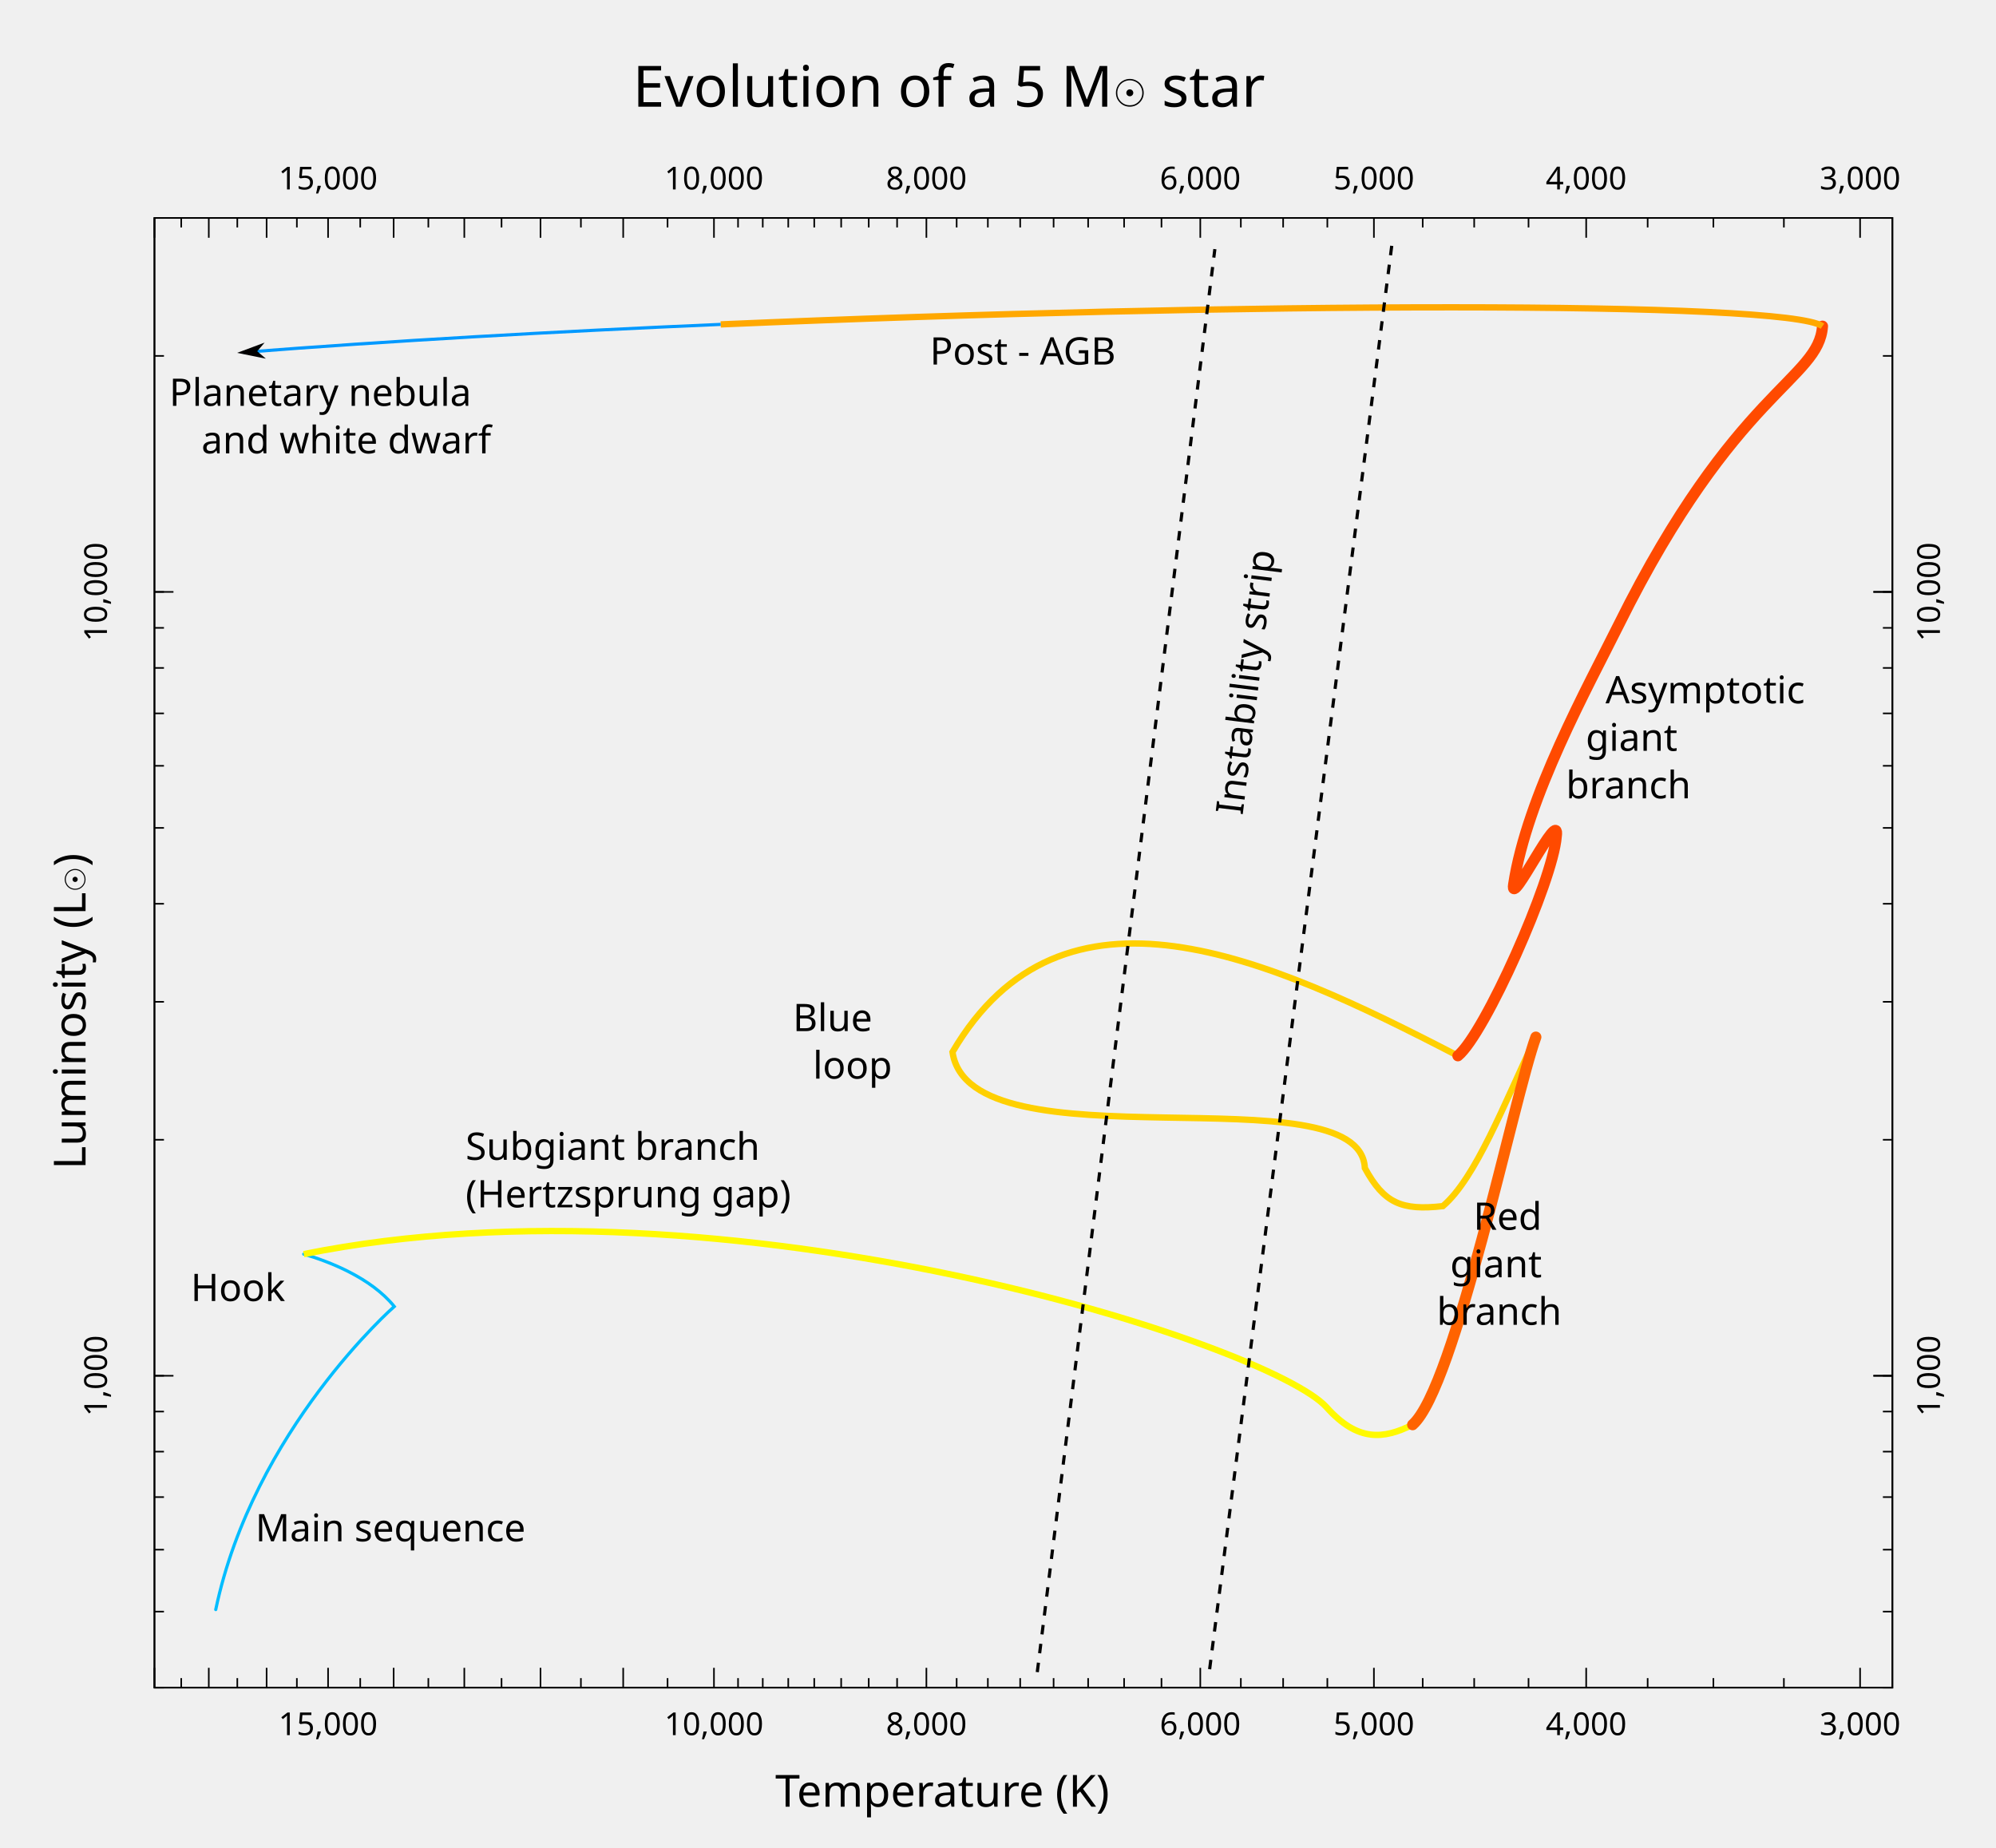
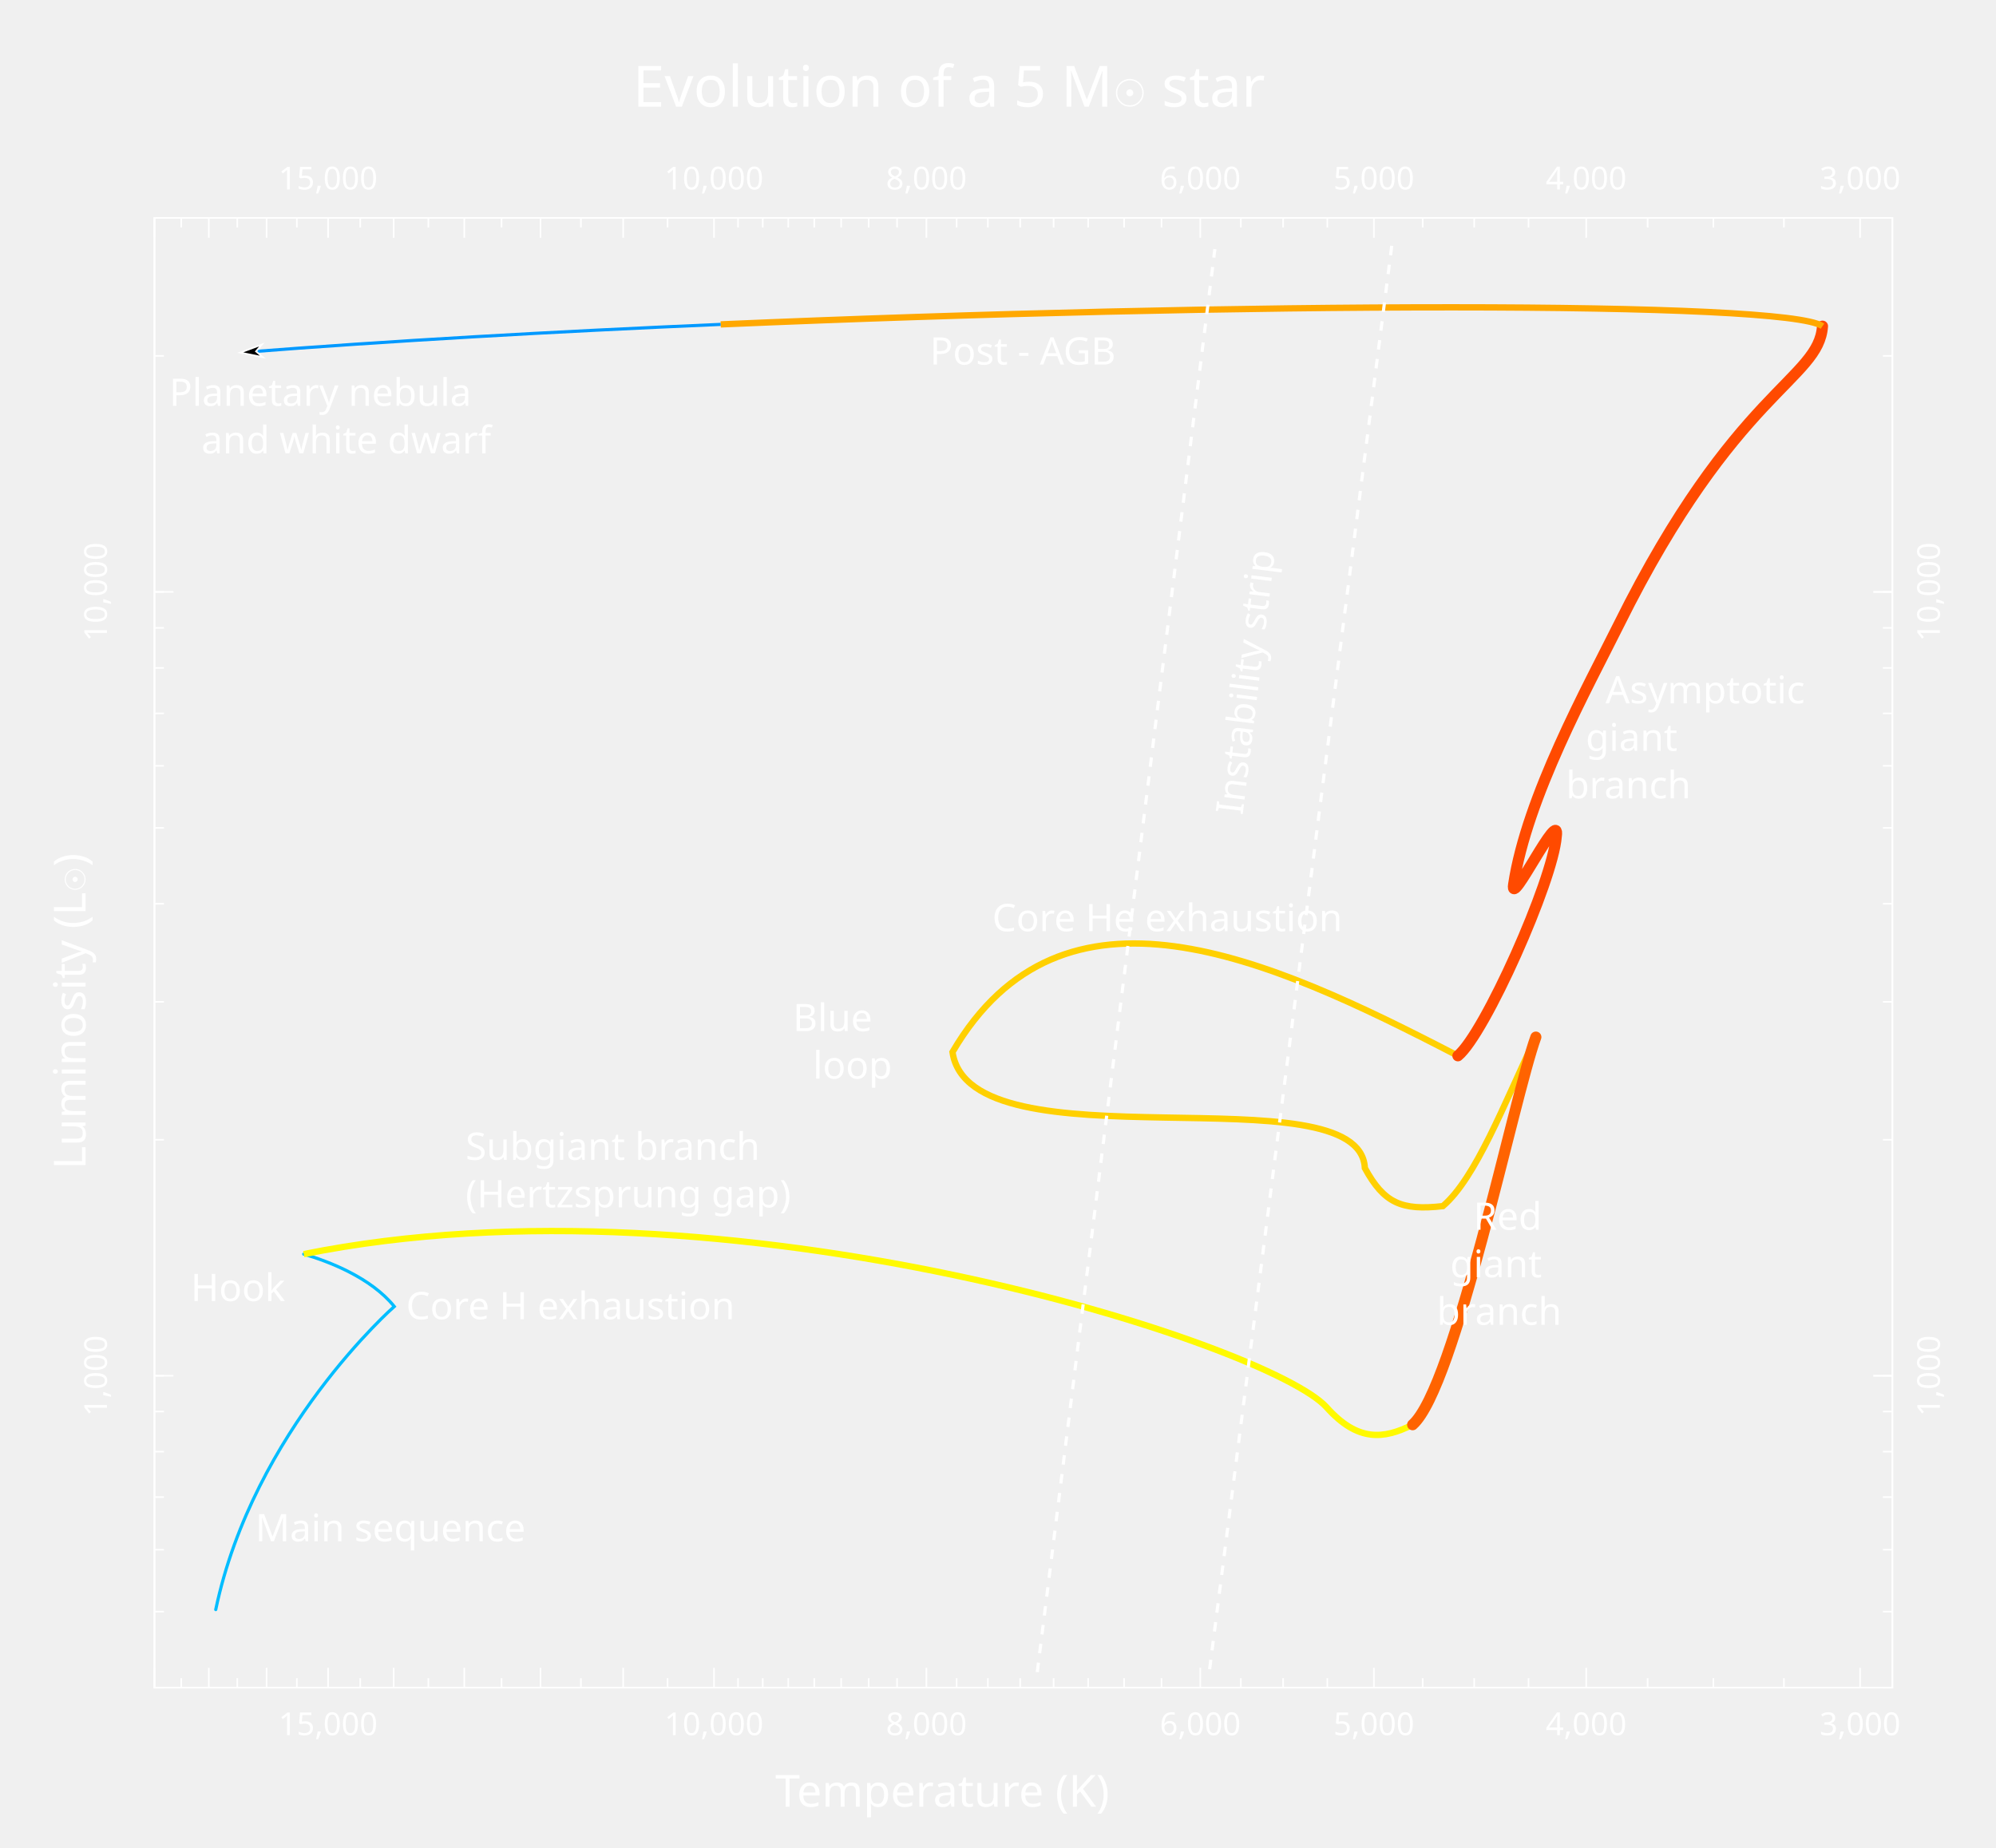
<svg xmlns="http://www.w3.org/2000/svg" xmlns:xlink="http://www.w3.org/1999/xlink" width="1260" height="1166.505" id="svg5977" version="1.1">
  <defs id="defs5979">
    <marker orient="auto" refY="0.0" refX="0.0" id="Arrow1Mend" style="overflow:visible;">
-       <path id="path8502" d="M 0.0,0.0 L 5.0,-5.0 L -12.5,0.0 L 5.0,5.0 L 0.0,0.0 z " style="fill-rule:evenodd;stroke:#000000;stroke-width:1.0pt;" transform="scale(0.4) rotate(180) translate(10,0)" />
+       <path id="path8502" d="M 0.0,0.0 L 5.0,-5.0 L -12.5,0.0 L 5.0,5.0 L 0.0,0.0 z " style="fill-rule:evenodd;stroke:#ffffff;stroke-width:1.0pt;" transform="scale(0.4) rotate(180) translate(10,0)" />
    </marker>
    <marker orient="auto" refY="0.0" refX="0.0" id="Arrow1Send" style="overflow:visible;">
-       <path id="path8508" d="M 0.0,0.0 L 5.0,-5.0 L -12.5,0.0 L 5.0,5.0 L 0.0,0.0 z " style="fill-rule:evenodd;stroke:#000000;stroke-width:1.0pt;" transform="scale(0.2) rotate(180) translate(6,0)" />
+       <path id="path8508" d="M 0.0,0.0 L 5.0,-5.0 L -12.5,0.0 L 5.0,5.0 L 0.0,0.0 z " style="fill-rule:evenodd;stroke:#ffffff;stroke-width:1.0pt;" transform="scale(0.2) rotate(180) translate(6,0)" />
    </marker>
  </defs>
  <g id="layer1" transform="translate(-33.65079,-27.06518)">
    <path style="fill:none;stroke:#00bdff;stroke-width:2;stroke-linecap:round;stroke-linejoin:miter;stroke-opacity:1;stroke-miterlimit:4;stroke-dasharray:none" d="M 169.841,1043.294 C 193.651,929.899 282.54,851.94 282.54,851.94 267.923,833.813 241.553,823.598 225.397,818.866" id="path8467" />
    <path style="fill:none;stroke:#fffa00;stroke-width:4;stroke-linecap:butt;stroke-linejoin:miter;stroke-opacity:1;stroke-miterlimit:4;stroke-dasharray:none" d="m 225.397,818.866 c 267.939,-54.081 609.933,56.842 645.732,96.772 19.634,21.9 35.978,20.135 54.268,10.938" id="path8471" />
    <path style="fill:none;stroke:#ffd000;stroke-width:4;stroke-linecap:round;stroke-linejoin:miter;stroke-miterlimit:4;stroke-opacity:1;stroke-dasharray:none" d="m 1003.175,681.847 c -20.24,42.529 -37.835,88.825 -58.679,106.716 -26.109,2.946 -37.196,-1.886 -49.258,-24.032 -3.175,-62.387 -249.206,1.706 -260.317,-73.234 69.38,-118.378 197.957,-60.436 319.048,2.362" id="path9121" />
    <path style="fill:none;stroke:#ff6300;stroke-width:7;stroke-linecap:round;stroke-linejoin:miter;stroke-opacity:1;stroke-miterlimit:4;stroke-dasharray:none" d="M 925.397,926.576 C 952.166,903.011 989.418,719.621 1003.175,681.847" id="path8477" />
    <path style="fill:none;stroke:#ff4a00;stroke-width:7;stroke-linecap:round;stroke-linejoin:miter;stroke-opacity:1;stroke-miterlimit:4;stroke-dasharray:none" d="m 953.968,693.659 c 16.918,-13.868 59.967,-110.42 62.105,-138.462 2.881,-20.274 -29.404,46.7 -26.951,30.398 8.307,-55.198 47.112,-125.286 66.511,-164.353 73.549,-148.118 126.241,-154.392 128.493,-188.252" id="path8481" />
    <path style="fill:none;stroke:#ffa800;stroke-width:4;stroke-linecap:butt;stroke-linejoin:miter;stroke-opacity:1;stroke-miterlimit:4;stroke-dasharray:none" d="M 1184.127,232.991 C 1160.507,216.904 817.13,217.739 488.592,231.876" id="path8487" />
    <path style="fill:none;stroke:#0099ff;stroke-width:2;stroke-linecap:butt;stroke-linejoin:miter;stroke-opacity:1;stroke-miterlimit:4;stroke-dasharray:none;marker-end:url(#Arrow1Mend)" d="m 488.592,231.876 c -105.677,4.548 -209.82,10.472 -301.291,17.652" id="path6840" />
    <g id="gnuplot_canvas" transform="translate(53.65079,116.5714)">
      <rect id="rect7173" height="1024" width="1280" y="0" x="0" style="fill:none" />
      <defs id="defs7175">
        <circle r="0.5" id="gpDot" cx="0" cy="0" style="stroke-width:0.5" />
        <path d="M -1,0 H 1 M 0,-1 v 2" id="gpPt0" style="stroke:currentColor;stroke-width:0.167" />
        <path d="M -1,-1 1,1 M 1,-1 -1,1" id="gpPt1" style="stroke:currentColor;stroke-width:0.167" />
        <path d="M -1,0 1,0 M 0,-1 0,1 m -1,-2 2,2 m -2,0 2,-2" id="gpPt2" style="stroke:currentColor;stroke-width:0.167" />
        <rect height="2" width="2" y="-1" x="-1" id="gpPt3" style="stroke:currentColor;stroke-width:0.167" />
        <rect height="2" width="2" y="-1" x="-1" id="gpPt4" style="fill:currentColor;stroke:currentColor;stroke-width:0.167" />
        <circle r="1" cy="0" cx="0" id="gpPt5" style="stroke:currentColor;stroke-width:0.167" />
        <use id="gpPt6" xlink:href="#gpPt5" style="fill:currentColor;stroke:none" x="0" y="0" width="1" height="1" />
        <path d="m 0,-1.33 -1.33,2 2.66,0 z" id="gpPt7" style="stroke:currentColor;stroke-width:0.167" />
        <use id="gpPt8" xlink:href="#gpPt7" style="fill:currentColor;stroke:none" x="0" y="0" width="1" height="1" />
        <use transform="scale(-1,-1)" id="gpPt9" xlink:href="#gpPt7" style="stroke:currentColor" x="0" y="0" width="1" height="1" />
        <use id="gpPt10" xlink:href="#gpPt9" style="fill:currentColor;stroke:none" x="0" y="0" width="1" height="1" />
        <use transform="matrix(0.7071068,0.7071068,-0.7071068,0.7071068,0,0)" id="gpPt11" xlink:href="#gpPt3" style="stroke:currentColor" x="0" y="0" width="1" height="1" />
        <use id="gpPt12" xlink:href="#gpPt11" style="fill:currentColor;stroke:none" x="0" y="0" width="1" height="1" />
      </defs>
-       <g id="g7191" style="color:#000000;fill:none;stroke:currentColor;stroke-width:1;stroke-linecap:butt;stroke-linejoin:miter" />
-       <g id="g7193" style="color:#000000;fill:none;stroke:currentColor;stroke-width:1;stroke-linecap:butt;stroke-linejoin:miter">
+       <g id="g7191" style="color:#ffffff;fill:none;stroke:currentColor;stroke-width:1;stroke-linecap:butt;stroke-linejoin:miter" />
+       <g id="g7193" style="color:#ffffff;fill:none;stroke:currentColor;stroke-width:1;stroke-linecap:butt;stroke-linejoin:miter">
        <path id="path7195" d="m 77.5,976 6,0 m 1091.1,0 -6,0 M 77.5,928 l 6,0 m 1091.1,0 -6,0 M 77.5,888.9 l 6,0 m 1091.1,0 -6,0 M 77.5,855.7 l 6,0 m 1091.1,0 -6,0 M 77.5,827 l 6,0 m 1091.1,0 -6,0 M 77.5,801.7 l 6,0 m 1091.1,0 -6,0 M 77.5,779.1 l 12,0 m 1085.1,0 -12,0 h 0.01" />
-         <g id="g7197" style="font-size:20px;text-anchor:middle;fill:#000000;stroke:none;font-family:Verdana" transform="matrix(0,-1,1,0,47.5,779.1)">
+         <g id="g7197" style="font-size:20px;text-anchor:middle;fill:#ffffff;stroke:none;font-family:Verdana" transform="matrix(0,-1,1,0,47.5,779.1)">
          <text id="text7199">
            <tspan id="tspan7201">1,000</tspan>
          </text>
        </g>
        <path id="path7203" d="m 77.5,779.1 6,0 m 1091.1,0 -6,0 m -1091.1,-149 6,0 m 1091.1,0 -6,0 M 77.5,543 l 6,0 m 1091.1,0 -6,0 M 77.5,481.1 l 6,0 m 1091.1,0 -6,0 M 77.5,433.2 l 6,0 m 1091.1,0 -6,0 M 77.5,394 l 6,0 m 1091.1,0 -6,0 M 77.5,360.9 l 6,0 m 1091.1,0 -6,0 M 77.5,332.2 l 6,0 m 1091.1,0 -6,0 M 77.5,306.9 l 6,0 m 1091.1,0 -6,0 M 77.5,284.2 l 12,0 m 1085.1,0 -12,0 h 0.01" />
-         <g id="g7205" style="font-size:20px;text-anchor:middle;fill:#000000;stroke:none;font-family:Verdana" transform="matrix(0,-1,1,0,47.5,284.2)">
+         <g id="g7205" style="font-size:20px;text-anchor:middle;fill:#ffffff;stroke:none;font-family:Verdana" transform="matrix(0,-1,1,0,47.5,284.2)">
          <text id="text7207">
            <tspan id="tspan7209">10,000</tspan>
          </text>
        </g>
        <path id="path7211" d="m 77.5,284.2 6,0 m 1091.1,0 -6,0 m -1091.1,-149 6,0 m 1091.1,0 -6,0 M 77.5,48.1 l 6,0 m 1091.1,0 -6,0 m -14.4,927.9 0,-12 h 0.01" />
-         <g id="g7213" style="font-size:20px;text-anchor:middle;fill:#000000;stroke:none;font-family:Verdana" transform="translate(1154.2,1006)">
+         <g id="g7213" style="font-size:20px;text-anchor:middle;fill:#ffffff;stroke:none;font-family:Verdana" transform="translate(1154.2,1006)">
          <text id="text7215">
            <tspan id="tspan7217">3,000</tspan>
          </text>
        </g>
        <path id="path7219" d="m 1106.1,976 0,-6 m -44.5,6 0,-6 m -41.5,6 0,-6 m -38.8,6 0,-12 h 0.01" />
-         <g id="g7221" style="font-size:20px;text-anchor:middle;fill:#000000;stroke:none;font-family:Verdana" transform="translate(981.3,1006)">
+         <g id="g7221" style="font-size:20px;text-anchor:middle;fill:#ffffff;stroke:none;font-family:Verdana" transform="translate(981.3,1006)">
          <text id="text7223">
            <tspan id="tspan7225">4,000</tspan>
          </text>
        </g>
        <path id="path7227" d="m 944.9,976 0,-6 m -34.3,6 0,-6 m -32.5,6 0,-6 m -30.8,6 0,-12 h 0.01" />
-         <g id="g7229" style="font-size:20px;text-anchor:middle;fill:#000000;stroke:none;font-family:Verdana" transform="translate(847.3,1006)">
+         <g id="g7229" style="font-size:20px;text-anchor:middle;fill:#ffffff;stroke:none;font-family:Verdana" transform="translate(847.3,1006)">
          <text id="text7231">
            <tspan id="tspan7233">5,000</tspan>
          </text>
        </g>
        <path id="path7235" d="m 817.9,976 0,-6 m -27.9,6 0,-6 m -26.7,6 0,-6 m -25.6,6 0,-12 h 0.01" />
-         <g id="g7237" style="font-size:20px;text-anchor:middle;fill:#000000;stroke:none;font-family:Verdana" transform="translate(737.7,1006)">
+         <g id="g7237" style="font-size:20px;text-anchor:middle;fill:#ffffff;stroke:none;font-family:Verdana" transform="translate(737.7,1006)">
          <text id="text7239">
            <tspan id="tspan7241">6,000</tspan>
          </text>
        </g>
        <path id="path7243" d="m 713.2,976 0,-6 m -23.6,6 0,-6 m -22.7,6 0,-6 m -21.8,6 0,-6 m -21.1,6 0,-6 m -20.4,6 0,-6 m -19.7,6 0,-6 m -19.1,6 0,-12 h 0.01" />
-         <g id="g7245" style="font-size:20px;text-anchor:middle;fill:#000000;stroke:none;font-family:Verdana" transform="translate(564.8,1006)">
+         <g id="g7245" style="font-size:20px;text-anchor:middle;fill:#ffffff;stroke:none;font-family:Verdana" transform="translate(564.8,1006)">
          <text id="text7247">
            <tspan id="tspan7249">8,000</tspan>
          </text>
        </g>
        <path id="path7251" d="m 546.3,976 0,-6 m -17.9,6 0,-6 m -17.4,6 0,-6 m -17,6 0,-6 m -16.4,6 0,-6 m -16.1,6 0,-6 m -15.6,6 0,-6 m -15.2,6 0,-12 h 0.01" />
-         <g id="g7253" style="font-size:20px;text-anchor:middle;fill:#000000;stroke:none;font-family:Verdana" transform="translate(430.7,1006)">
+         <g id="g7253" style="font-size:20px;text-anchor:middle;fill:#ffffff;stroke:none;font-family:Verdana" transform="translate(430.7,1006)">
          <text id="text7255">
            <tspan id="tspan7257">10,000</tspan>
          </text>
        </g>
        <path id="path7259" d="m 401.4,976 0,-6 m -28,6 0,-12 h 0.01" />
-         <g id="g7261" style="font-size:20px;text-anchor:middle;fill:#000000;stroke:none;font-family:Verdana" transform="translate(373.4,1006)">
+         <g id="g7261" style="font-size:20px;text-anchor:middle;fill:#ffffff;stroke:none;font-family:Verdana" transform="translate(373.4,1006)">
          <text id="text7263" />
        </g>
        <path id="path7265" d="m 346.7,976 0,-6 m -25.5,6 0,-12 h 0.01" />
-         <g id="g7267" style="font-size:20px;text-anchor:middle;fill:#000000;stroke:none;font-family:Verdana" transform="translate(321.2,1006)">
+         <g id="g7267" style="font-size:20px;text-anchor:middle;fill:#ffffff;stroke:none;font-family:Verdana" transform="translate(321.2,1006)">
          <text id="text7269" />
        </g>
        <path id="path7271" d="m 296.6,976 0,-6 m -23.5,6 0,-12 h 0.01" />
-         <g id="g7273" style="font-size:20px;text-anchor:middle;fill:#000000;stroke:none;font-family:Verdana" transform="translate(273.1,1006)">
+         <g id="g7273" style="font-size:20px;text-anchor:middle;fill:#ffffff;stroke:none;font-family:Verdana" transform="translate(273.1,1006)">
          <text id="text7275" />
        </g>
        <path id="path7277" d="m 250.4,976 0,-6 m -21.9,6 0,-12 h 0.01" />
-         <g id="g7279" style="font-size:20px;text-anchor:middle;fill:#000000;stroke:none;font-family:Verdana" transform="translate(228.5,1006)">
+         <g id="g7279" style="font-size:20px;text-anchor:middle;fill:#ffffff;stroke:none;font-family:Verdana" transform="translate(228.5,1006)">
          <text id="text7281" />
        </g>
        <path id="path7283" d="m 207.4,976 0,-6 m -20.3,6 0,-12 h 0.01" />
-         <g id="g7285" style="font-size:20px;text-anchor:middle;fill:#000000;stroke:none;font-family:Verdana" transform="translate(187.1,1006)">
+         <g id="g7285" style="font-size:20px;text-anchor:middle;fill:#ffffff;stroke:none;font-family:Verdana" transform="translate(187.1,1006)">
          <text id="text7287">
            <tspan id="tspan7289">15,000</tspan>
          </text>
        </g>
        <path id="path7291" d="m 167.4,976 0,-6 m -19.1,6 0,-12 h 0.01" />
-         <g id="g7293" style="font-size:20px;text-anchor:middle;fill:#000000;stroke:none;font-family:Verdana" transform="translate(148.3,1006)">
+         <g id="g7293" style="font-size:20px;text-anchor:middle;fill:#ffffff;stroke:none;font-family:Verdana" transform="translate(148.3,1006)">
          <text id="text7295" />
        </g>
        <path id="path7297" d="m 129.8,976 0,-6 m -18,6 0,-12 h 0.01" />
-         <g id="g7299" style="font-size:20px;text-anchor:middle;fill:#000000;stroke:none;font-family:Verdana" transform="translate(111.8,1006)">
+         <g id="g7299" style="font-size:20px;text-anchor:middle;fill:#ffffff;stroke:none;font-family:Verdana" transform="translate(111.8,1006)">
          <text id="text7301" />
        </g>
        <path id="path7303" d="m 94.4,976 0,-6 m -16.9,6 0,-12 h 0.01" />
-         <g id="g7305" style="font-size:20px;text-anchor:middle;fill:#000000;stroke:none;font-family:Verdana" transform="translate(77.5,1006)">
+         <g id="g7305" style="font-size:20px;text-anchor:middle;fill:#ffffff;stroke:none;font-family:Verdana" transform="translate(77.5,1006)">
          <text id="text7307" />
        </g>
        <path id="path7309" d="m 1174.6,779.1 -12,0 h 0.01" />
-         <g id="g7311" style="font-size:20px;text-anchor:middle;fill:#000000;stroke:none;font-family:Verdana" transform="matrix(0,-1,1,0,1204.6,779.1)">
+         <g id="g7311" style="font-size:20px;text-anchor:middle;fill:#ffffff;stroke:none;font-family:Verdana" transform="matrix(0,-1,1,0,1204.6,779.1)">
          <text id="text7313">
            <tspan id="tspan7315">1,000</tspan>
          </text>
        </g>
        <path id="path7317" d="m 1174.6,284.2 -12,0 h 0.01" />
-         <g id="g7319" style="font-size:20px;text-anchor:middle;fill:#000000;stroke:none;font-family:Verdana" transform="matrix(0,-1,1,0,1204.6,284.2)">
+         <g id="g7319" style="font-size:20px;text-anchor:middle;fill:#ffffff;stroke:none;font-family:Verdana" transform="matrix(0,-1,1,0,1204.6,284.2)">
          <text id="text7321">
            <tspan id="tspan7323">10,000</tspan>
          </text>
        </g>
        <path id="path7325" d="m 1154.2,48.1 0,12 h 0.01" />
-         <g id="g7327" style="font-size:20px;text-anchor:middle;fill:#000000;stroke:none;font-family:Verdana" transform="translate(1154.2,30.1)">
+         <g id="g7327" style="font-size:20px;text-anchor:middle;fill:#ffffff;stroke:none;font-family:Verdana" transform="translate(1154.2,30.1)">
          <text id="text7329">
            <tspan id="tspan7331">3,000</tspan>
          </text>
        </g>
        <path id="path7333" d="m 1106.1,48.1 0,6 m -44.5,-6 0,6 m -41.5,-6 0,6 m -38.8,-6 0,12 h 0.01" />
-         <g id="g7335" style="font-size:20px;text-anchor:middle;fill:#000000;stroke:none;font-family:Verdana" transform="translate(981.3,30.1)">
+         <g id="g7335" style="font-size:20px;text-anchor:middle;fill:#ffffff;stroke:none;font-family:Verdana" transform="translate(981.3,30.1)">
          <text id="text7337">
            <tspan id="tspan7339">4,000</tspan>
          </text>
        </g>
        <path id="path7341" d="m 944.9,48.1 0,6 m -34.3,-6 0,6 m -32.5,-6 0,6 m -30.8,-6 0,12 h 0.01" />
-         <g id="g7343" style="font-size:20px;text-anchor:middle;fill:#000000;stroke:none;font-family:Verdana" transform="translate(847.3,30.1)">
+         <g id="g7343" style="font-size:20px;text-anchor:middle;fill:#ffffff;stroke:none;font-family:Verdana" transform="translate(847.3,30.1)">
          <text id="text7345">
            <tspan id="tspan7347">5,000</tspan>
          </text>
        </g>
        <path id="path7349" d="m 817.9,48.1 0,6 m -27.9,-6 0,6 m -26.7,-6 0,6 m -25.6,-6 0,12 h 0.01" />
-         <g id="g7351" style="font-size:20px;text-anchor:middle;fill:#000000;stroke:none;font-family:Verdana" transform="translate(737.7,30.1)">
+         <g id="g7351" style="font-size:20px;text-anchor:middle;fill:#ffffff;stroke:none;font-family:Verdana" transform="translate(737.7,30.1)">
          <text id="text7353">
            <tspan id="tspan7355">6,000</tspan>
          </text>
        </g>
        <path id="path7357" d="m 713.2,48.1 0,6 m -23.6,-6 0,6 m -22.7,-6 0,6 m -21.8,-6 0,6 m -21.1,-6 0,6 m -20.4,-6 0,6 m -19.7,-6 0,6 m -19.1,-6 0,12 h 0.01" />
-         <g id="g7359" style="font-size:20px;text-anchor:middle;fill:#000000;stroke:none;font-family:Verdana" transform="translate(564.8,30.1)">
+         <g id="g7359" style="font-size:20px;text-anchor:middle;fill:#ffffff;stroke:none;font-family:Verdana" transform="translate(564.8,30.1)">
          <text id="text7361">
            <tspan id="tspan7363">8,000</tspan>
          </text>
        </g>
        <path id="path7365" d="m 546.3,48.1 0,6 m -17.9,-6 0,6 m -17.4,-6 0,6 m -17,-6 0,6 m -16.4,-6 0,6 m -16.1,-6 0,6 m -15.6,-6 0,6 m -15.2,-6 0,12 h 0.01" />
-         <g id="g7367" style="font-size:20px;text-anchor:middle;fill:#000000;stroke:none;font-family:Verdana" transform="translate(430.7,30.1)">
+         <g id="g7367" style="font-size:20px;text-anchor:middle;fill:#ffffff;stroke:none;font-family:Verdana" transform="translate(430.7,30.1)">
          <text id="text7369">
            <tspan id="tspan7371">10,000</tspan>
          </text>
        </g>
        <path id="path7373" d="m 401.4,48.1 0,6 m -28,-6 0,12 h 0.01" />
-         <g id="g7375" style="font-size:20px;text-anchor:middle;fill:#000000;stroke:none;font-family:Verdana" transform="translate(373.4,30.1)">
+         <g id="g7375" style="font-size:20px;text-anchor:middle;fill:#ffffff;stroke:none;font-family:Verdana" transform="translate(373.4,30.1)">
          <text id="text7377" />
        </g>
        <path id="path7379" d="m 346.7,48.1 0,6 m -25.5,-6 0,12 h 0.01" />
-         <g id="g7381" style="font-size:20px;text-anchor:middle;fill:#000000;stroke:none;font-family:Verdana" transform="translate(321.2,30.1)">
+         <g id="g7381" style="font-size:20px;text-anchor:middle;fill:#ffffff;stroke:none;font-family:Verdana" transform="translate(321.2,30.1)">
          <text id="text7383" />
        </g>
        <path id="path7385" d="m 296.6,48.1 0,6 m -23.5,-6 0,12 h 0.01" />
-         <g id="g7387" style="font-size:20px;text-anchor:middle;fill:#000000;stroke:none;font-family:Verdana" transform="translate(273.1,30.1)">
+         <g id="g7387" style="font-size:20px;text-anchor:middle;fill:#ffffff;stroke:none;font-family:Verdana" transform="translate(273.1,30.1)">
          <text id="text7389" />
        </g>
        <path id="path7391" d="m 250.4,48.1 0,6 m -21.9,-6 0,12 h 0.01" />
-         <g id="g7393" style="font-size:20px;text-anchor:middle;fill:#000000;stroke:none;font-family:Verdana" transform="translate(228.5,30.1)">
+         <g id="g7393" style="font-size:20px;text-anchor:middle;fill:#ffffff;stroke:none;font-family:Verdana" transform="translate(228.5,30.1)">
          <text id="text7395" />
        </g>
        <path id="path7397" d="m 207.4,48.1 0,6 m -20.3,-6 0,12 h 0.01" />
-         <g id="g7399" style="font-size:20px;text-anchor:middle;fill:#000000;stroke:none;font-family:Verdana" transform="translate(187.1,30.1)">
+         <g id="g7399" style="font-size:20px;text-anchor:middle;fill:#ffffff;stroke:none;font-family:Verdana" transform="translate(187.1,30.1)">
          <text id="text7401">
            <tspan id="tspan7403">15,000</tspan>
          </text>
        </g>
        <path id="path7405" d="m 167.4,48.1 0,6 m -19.1,-6 0,12 h 0.01" />
-         <g id="g7407" style="font-size:20px;text-anchor:middle;fill:#000000;stroke:none;font-family:Verdana" transform="translate(148.3,30.1)">
+         <g id="g7407" style="font-size:20px;text-anchor:middle;fill:#ffffff;stroke:none;font-family:Verdana" transform="translate(148.3,30.1)">
          <text id="text7409" />
        </g>
        <path id="path7411" d="m 129.8,48.1 0,6 m -18,-6 0,12 h 0.01" />
-         <g id="g7413" style="font-size:20px;text-anchor:middle;fill:#000000;stroke:none;font-family:Verdana" transform="translate(111.8,30.1)">
+         <g id="g7413" style="font-size:20px;text-anchor:middle;fill:#ffffff;stroke:none;font-family:Verdana" transform="translate(111.8,30.1)">
          <text id="text7415" />
        </g>
        <path id="path7417" d="m 94.4,48.1 0,6 m -16.9,-6 0,12 h 0.01" />
-         <g id="g7419" style="font-size:20px;text-anchor:middle;fill:#000000;stroke:none;font-family:Verdana" transform="translate(77.5,30.1)">
+         <g id="g7419" style="font-size:20px;text-anchor:middle;fill:#ffffff;stroke:none;font-family:Verdana" transform="translate(77.5,30.1)">
          <text id="text7421" />
        </g>
        <path id="path7423" d="m 77.5,48.1 0,927.9 1097.1,0 0,-927.9 -1097.1,0 z m 0,0 h 0.01" />
      </g>
      <g id="gnuplot_plot_1">
        <g id="g7428" style="color:#ff0000;fill:none;stroke:currentColor;stroke-width:1;stroke-linecap:butt;stroke-linejoin:miter" />
      </g>
-       <g id="g7430" style="color:#000000;fill:none;stroke:currentColor;stroke-width:1;stroke-linecap:butt;stroke-linejoin:miter">
+       <g id="g7430" style="color:#ffffff;fill:none;stroke:currentColor;stroke-width:1;stroke-linecap:butt;stroke-linejoin:miter">
        <path id="path7432" d="m 77.5,48.1 0,927.9 1097.1,0 0,-927.9 -1097.1,0 z m 0,0 h 0.01" />
      </g>
    </g>
-     <path style="fill:none;stroke:#000000;stroke-width:2;stroke-linecap:butt;stroke-linejoin:miter;stroke-miterlimit:4;stroke-opacity:1;stroke-dasharray:6, 6;stroke-dashoffset:0" d="M 688.448,1068.769 800.547,170.356" id="path7579" transform="translate(0,14)" />
-     <path style="fill:none;stroke:#000000;stroke-width:2;stroke-linecap:butt;stroke-linejoin:miter;stroke-miterlimit:4;stroke-opacity:1;stroke-dasharray:6, 6;stroke-dashoffset:0" d="M 797.249,1066.952 912.311,167.411" id="path7581" transform="translate(0,14)" />
-     <text xml:space="preserve" style="font-size:36px;font-style:normal;font-variant:normal;font-weight:normal;font-stretch:normal;text-align:start;line-height:125%;letter-spacing:0px;word-spacing:0px;writing-mode:lr-tb;text-anchor:start;fill:#000000;fill-opacity:1;stroke:none;font-family:Sans;-inkscape-font-specification:Sans" x="433.12" y="94.417" id="text4827">
+     <path style="fill:none;stroke:#ffffff;stroke-width:2;stroke-linecap:butt;stroke-linejoin:miter;stroke-miterlimit:4;stroke-opacity:1;stroke-dasharray:6, 6;stroke-dashoffset:0" d="M 688.448,1068.769 800.547,170.356" id="path7579" transform="translate(0,14)" />
+     <path style="fill:none;stroke:#ffffff;stroke-width:2;stroke-linecap:butt;stroke-linejoin:miter;stroke-miterlimit:4;stroke-opacity:1;stroke-dasharray:6, 6;stroke-dashoffset:0" d="M 797.249,1066.952 912.311,167.411" id="path7581" transform="translate(0,14)" />
+     <text xml:space="preserve" style="font-size:36px;font-style:normal;font-variant:normal;font-weight:normal;font-stretch:normal;text-align:start;line-height:125%;letter-spacing:0px;word-spacing:0px;writing-mode:lr-tb;text-anchor:start;fill:#ffffff;fill-opacity:1;stroke:none;font-family:Sans;-inkscape-font-specification:Sans" x="433.12" y="94.417" id="text4827">
      <tspan x="433.12" y="94.417" id="tspan4831">Evolution of a 5 M<tspan style="font-size:24px;font-style:normal;font-variant:normal;font-weight:normal;font-stretch:normal;text-align:start;line-height:125%;writing-mode:lr-tb;text-anchor:start;font-family:Sans;-inkscape-font-specification:Sans" id="tspan4835">☉</tspan> star</tspan>
    </text>
-     <text xml:space="preserve" style="font-size:28px;font-style:normal;font-variant:normal;font-weight:normal;font-stretch:normal;text-align:end;line-height:125%;letter-spacing:0px;word-spacing:0px;writing-mode:lr-tb;text-anchor:end;fill:#000000;fill-opacity:1;stroke:none;font-family:Sans;-inkscape-font-specification:Sans" x="-529.402" y="87.653" id="text3773" transform="matrix(0,-1,1,0,0,0)">
+     <text xml:space="preserve" style="font-size:28px;font-style:normal;font-variant:normal;font-weight:normal;font-stretch:normal;text-align:end;line-height:125%;letter-spacing:0px;word-spacing:0px;writing-mode:lr-tb;text-anchor:end;fill:#ffffff;fill-opacity:1;stroke:none;font-family:Sans;-inkscape-font-specification:Sans" x="-529.402" y="87.653" id="text3773" transform="matrix(0,-1,1,0,0,0)">
      <tspan id="tspan3775" x="-529.402" y="87.653">Luminosity (L<tspan style="font-size:18px;font-style:normal;font-variant:normal;font-weight:normal;font-stretch:normal;text-align:end;line-height:125%;writing-mode:lr-tb;text-anchor:end;font-family:Sans;-inkscape-font-specification:Sans" id="tspan3777">☉</tspan>)</tspan>
    </text>
-     <text xml:space="preserve" style="font-size:28px;font-style:normal;font-variant:normal;font-weight:normal;font-stretch:normal;text-align:end;line-height:125%;letter-spacing:0px;word-spacing:0px;writing-mode:lr-tb;text-anchor:end;fill:#000000;fill-opacity:1;stroke:none;font-family:Sans;-inkscape-font-specification:Sans" x="770.371" y="1167.746" id="text3769">
+     <text xml:space="preserve" style="font-size:28px;font-style:normal;font-variant:normal;font-weight:normal;font-stretch:normal;text-align:end;line-height:125%;letter-spacing:0px;word-spacing:0px;writing-mode:lr-tb;text-anchor:end;fill:#ffffff;fill-opacity:1;stroke:none;font-family:Sans;-inkscape-font-specification:Sans" x="770.371" y="1167.746" id="text3769">
      <tspan id="tspan3771" x="770.371" y="1167.746">Temperature (K)</tspan>
    </text>
-     <text xml:space="preserve" style="font-size:24px;font-style:normal;font-variant:normal;font-weight:normal;font-stretch:normal;text-align:end;line-height:125%;letter-spacing:0px;word-spacing:0px;writing-mode:lr-tb;text-anchor:end;fill:#000000;fill-opacity:1;stroke:none;font-family:Sans;-inkscape-font-specification:Sans" x="-238.974" y="878" id="text4879" transform="matrix(0.1218694,-0.9925462,0.9925462,0.1218694,0,0)">
+     <text xml:space="preserve" style="font-size:24px;font-style:normal;font-variant:normal;font-weight:normal;font-stretch:normal;text-align:end;line-height:125%;letter-spacing:0px;word-spacing:0px;writing-mode:lr-tb;text-anchor:end;fill:#ffffff;fill-opacity:1;stroke:none;font-family:Sans;-inkscape-font-specification:Sans" x="-238.974" y="878" id="text4879" transform="matrix(0.1218694,-0.9925462,0.9925462,0.1218694,0,0)">
      <tspan id="tspan4881" x="-238.974" y="878">Instability strip</tspan>
    </text>
-     <text xml:space="preserve" style="font-size:24px;font-style:normal;font-variant:normal;font-weight:normal;font-stretch:normal;text-align:end;line-height:125%;letter-spacing:0px;word-spacing:0px;writing-mode:lr-tb;text-anchor:end;fill:#000000;fill-opacity:1;stroke:none;font-family:Sans;-inkscape-font-specification:Sans" x="1050.676" y="803.504" id="text4851">
+     <text xml:space="preserve" style="font-size:24px;font-style:normal;font-variant:normal;font-weight:normal;font-stretch:normal;text-align:end;line-height:125%;letter-spacing:0px;word-spacing:0px;writing-mode:lr-tb;text-anchor:end;fill:#ffffff;fill-opacity:1;stroke:none;font-family:Sans;-inkscape-font-specification:Sans" x="1050.676" y="803.504" id="text4851">
      <tspan id="tspan4853" x="1050.676" y="803.504">Red</tspan>
      <tspan x="1050.676" y="833.504" id="tspan4855">giant</tspan>
      <tspan x="1050.676" y="863.504" id="tspan4857">branch</tspan>
    </text>
-     <text xml:space="preserve" style="font-size:24px;font-style:normal;font-variant:normal;font-weight:normal;font-stretch:normal;text-align:end;line-height:125%;letter-spacing:0px;word-spacing:0px;writing-mode:lr-tb;text-anchor:end;fill:#000000;fill-opacity:1;stroke:none;font-family:Sans;-inkscape-font-specification:Sans" x="769.181" y="257.237" id="text4903">
+     <text xml:space="preserve" style="font-size:24px;font-style:normal;font-variant:normal;font-weight:normal;font-stretch:normal;text-align:end;line-height:125%;letter-spacing:0px;word-spacing:0px;writing-mode:lr-tb;text-anchor:end;fill:#ffffff;fill-opacity:1;stroke:none;font-family:Sans;-inkscape-font-specification:Sans" x="769.181" y="257.237" id="text4903">
      <tspan id="tspan4905" x="769.181" y="257.237">Post - AGB</tspan>
    </text>
-     <text xml:space="preserve" style="font-size:24px;font-style:normal;font-variant:normal;font-weight:normal;font-stretch:normal;text-align:end;line-height:125%;letter-spacing:0px;word-spacing:0px;writing-mode:lr-tb;text-anchor:end;fill:#000000;fill-opacity:1;stroke:none;font-family:Sans;-inkscape-font-specification:Sans" x="374.873" y="283.293" id="text4887">
+     <text xml:space="preserve" style="font-size:24px;font-style:normal;font-variant:normal;font-weight:normal;font-stretch:normal;text-align:end;line-height:125%;letter-spacing:0px;word-spacing:0px;writing-mode:lr-tb;text-anchor:end;fill:#ffffff;fill-opacity:1;stroke:none;font-family:Sans;-inkscape-font-specification:Sans" x="374.873" y="283.293" id="text4887">
      <tspan id="tspan4889" x="374.873" y="283.293">Planetary nebula</tspan>
      <tspan x="374.873" y="313.293" id="tspan4891">and white dwarf</tspan>
    </text>
-     <text xml:space="preserve" style="font-size:24px;font-style:normal;font-variant:normal;font-weight:normal;font-stretch:normal;text-align:start;line-height:125%;letter-spacing:0px;word-spacing:0px;writing-mode:lr-tb;text-anchor:start;fill:#000000;fill-opacity:1;stroke:none;font-family:Sans;-inkscape-font-specification:Sans" x="1022.189" y="471.11" id="text4859">
+     <text xml:space="preserve" style="font-size:24px;font-style:normal;font-variant:normal;font-weight:normal;font-stretch:normal;text-align:start;line-height:125%;letter-spacing:0px;word-spacing:0px;writing-mode:lr-tb;text-anchor:start;fill:#ffffff;fill-opacity:1;stroke:none;font-family:Sans;-inkscape-font-specification:Sans" x="1022.189" y="471.11" id="text4859">
      <tspan x="1022.189" y="471.11" id="tspan4863">    Asymptotic</tspan>
      <tspan x="1022.189" y="501.11" id="tspan4899">  giant</tspan>
      <tspan x="1022.189" y="531.11" id="tspan4901">branch</tspan>
    </text>
-     <text xml:space="preserve" style="font-size:24px;font-style:normal;font-variant:normal;font-weight:normal;font-stretch:normal;text-align:end;line-height:125%;letter-spacing:0px;word-spacing:0px;writing-mode:lr-tb;text-anchor:end;fill:#000000;fill-opacity:1;stroke:none;font-family:Sans;-inkscape-font-specification:Sans" x="628.017" y="678.078" id="text9222">
+     <text xml:space="preserve" style="font-size:24px;font-style:normal;font-variant:normal;font-weight:normal;font-stretch:normal;text-align:end;line-height:125%;letter-spacing:0px;word-spacing:0px;writing-mode:lr-tb;text-anchor:end;fill:#ffffff;fill-opacity:1;stroke:none;font-family:Sans;-inkscape-font-specification:Sans" x="628.017" y="678.078" id="text9222">
      <tspan id="tspan9224" x="628.017" y="678.078">Blue</tspan>
      <tspan x="628.017" y="708.078" id="tspan9226">loop</tspan>
    </text>
-     <text xml:space="preserve" style="font-size:24px;font-style:normal;font-variant:normal;font-weight:normal;font-stretch:normal;text-align:start;line-height:125%;letter-spacing:0px;word-spacing:0px;writing-mode:lr-tb;text-anchor:start;fill:#000000;fill-opacity:1;stroke:none;font-family:Sans;-inkscape-font-specification:Sans" x="194.873" y="1000.192" id="text4839">
+     <text xml:space="preserve" style="font-size:24px;font-style:normal;font-variant:normal;font-weight:normal;font-stretch:normal;text-align:start;line-height:125%;letter-spacing:0px;word-spacing:0px;writing-mode:lr-tb;text-anchor:start;fill:#ffffff;fill-opacity:1;stroke:none;font-family:Sans;-inkscape-font-specification:Sans" x="194.873" y="1000.192" id="text4839">
      <tspan id="tspan4841" x="194.873" y="1000.192">Main sequence</tspan>
    </text>
-     <text xml:space="preserve" style="font-size:24px;font-style:normal;font-variant:normal;font-weight:normal;font-stretch:normal;text-align:start;line-height:125%;letter-spacing:0px;word-spacing:0px;writing-mode:lr-tb;text-anchor:start;fill:#000000;fill-opacity:1;stroke:none;font-family:Sans;-inkscape-font-specification:Sans" x="327.556" y="759.349" id="text4843">
+     <text xml:space="preserve" style="font-size:24px;font-style:normal;font-variant:normal;font-weight:normal;font-stretch:normal;text-align:start;line-height:125%;letter-spacing:0px;word-spacing:0px;writing-mode:lr-tb;text-anchor:start;fill:#ffffff;fill-opacity:1;stroke:none;font-family:Sans;-inkscape-font-specification:Sans" x="327.556" y="759.349" id="text4843">
      <tspan x="327.556" y="759.349" id="tspan4847">Subgiant branch</tspan>
+       <tspan x="290" y="860" id="tspan4847">Core H exhaustion</tspan>
+       <tspan x="660" y="615" id="tspan4847">Core He exhaustion</tspan>
      <tspan x="327.556" y="789.349" id="tspan9282">(Hertzsprung gap)</tspan>
      <tspan x="327.556" y="819.349" id="tspan4849" />
    </text>
-     <text xml:space="preserve" style="font-size:24px;font-style:normal;font-variant:normal;font-weight:normal;font-stretch:normal;text-align:end;line-height:125%;letter-spacing:0px;word-spacing:0px;writing-mode:lr-tb;text-anchor:end;fill:#000000;fill-opacity:1;stroke:none;font-family:Sans;-inkscape-font-specification:Sans" x="244.918" y="848.5" id="text9284">
+     <text xml:space="preserve" style="font-size:24px;font-style:normal;font-variant:normal;font-weight:normal;font-stretch:normal;text-align:end;line-height:125%;letter-spacing:0px;word-spacing:0px;writing-mode:lr-tb;text-anchor:end;fill:#ffffff;fill-opacity:1;stroke:none;font-family:Sans;-inkscape-font-specification:Sans" x="244.918" y="848.5" id="text9284">
      <tspan id="tspan9286" x="244.918" y="848.5">Hook</tspan>
    </text>
  </g>
</svg>
